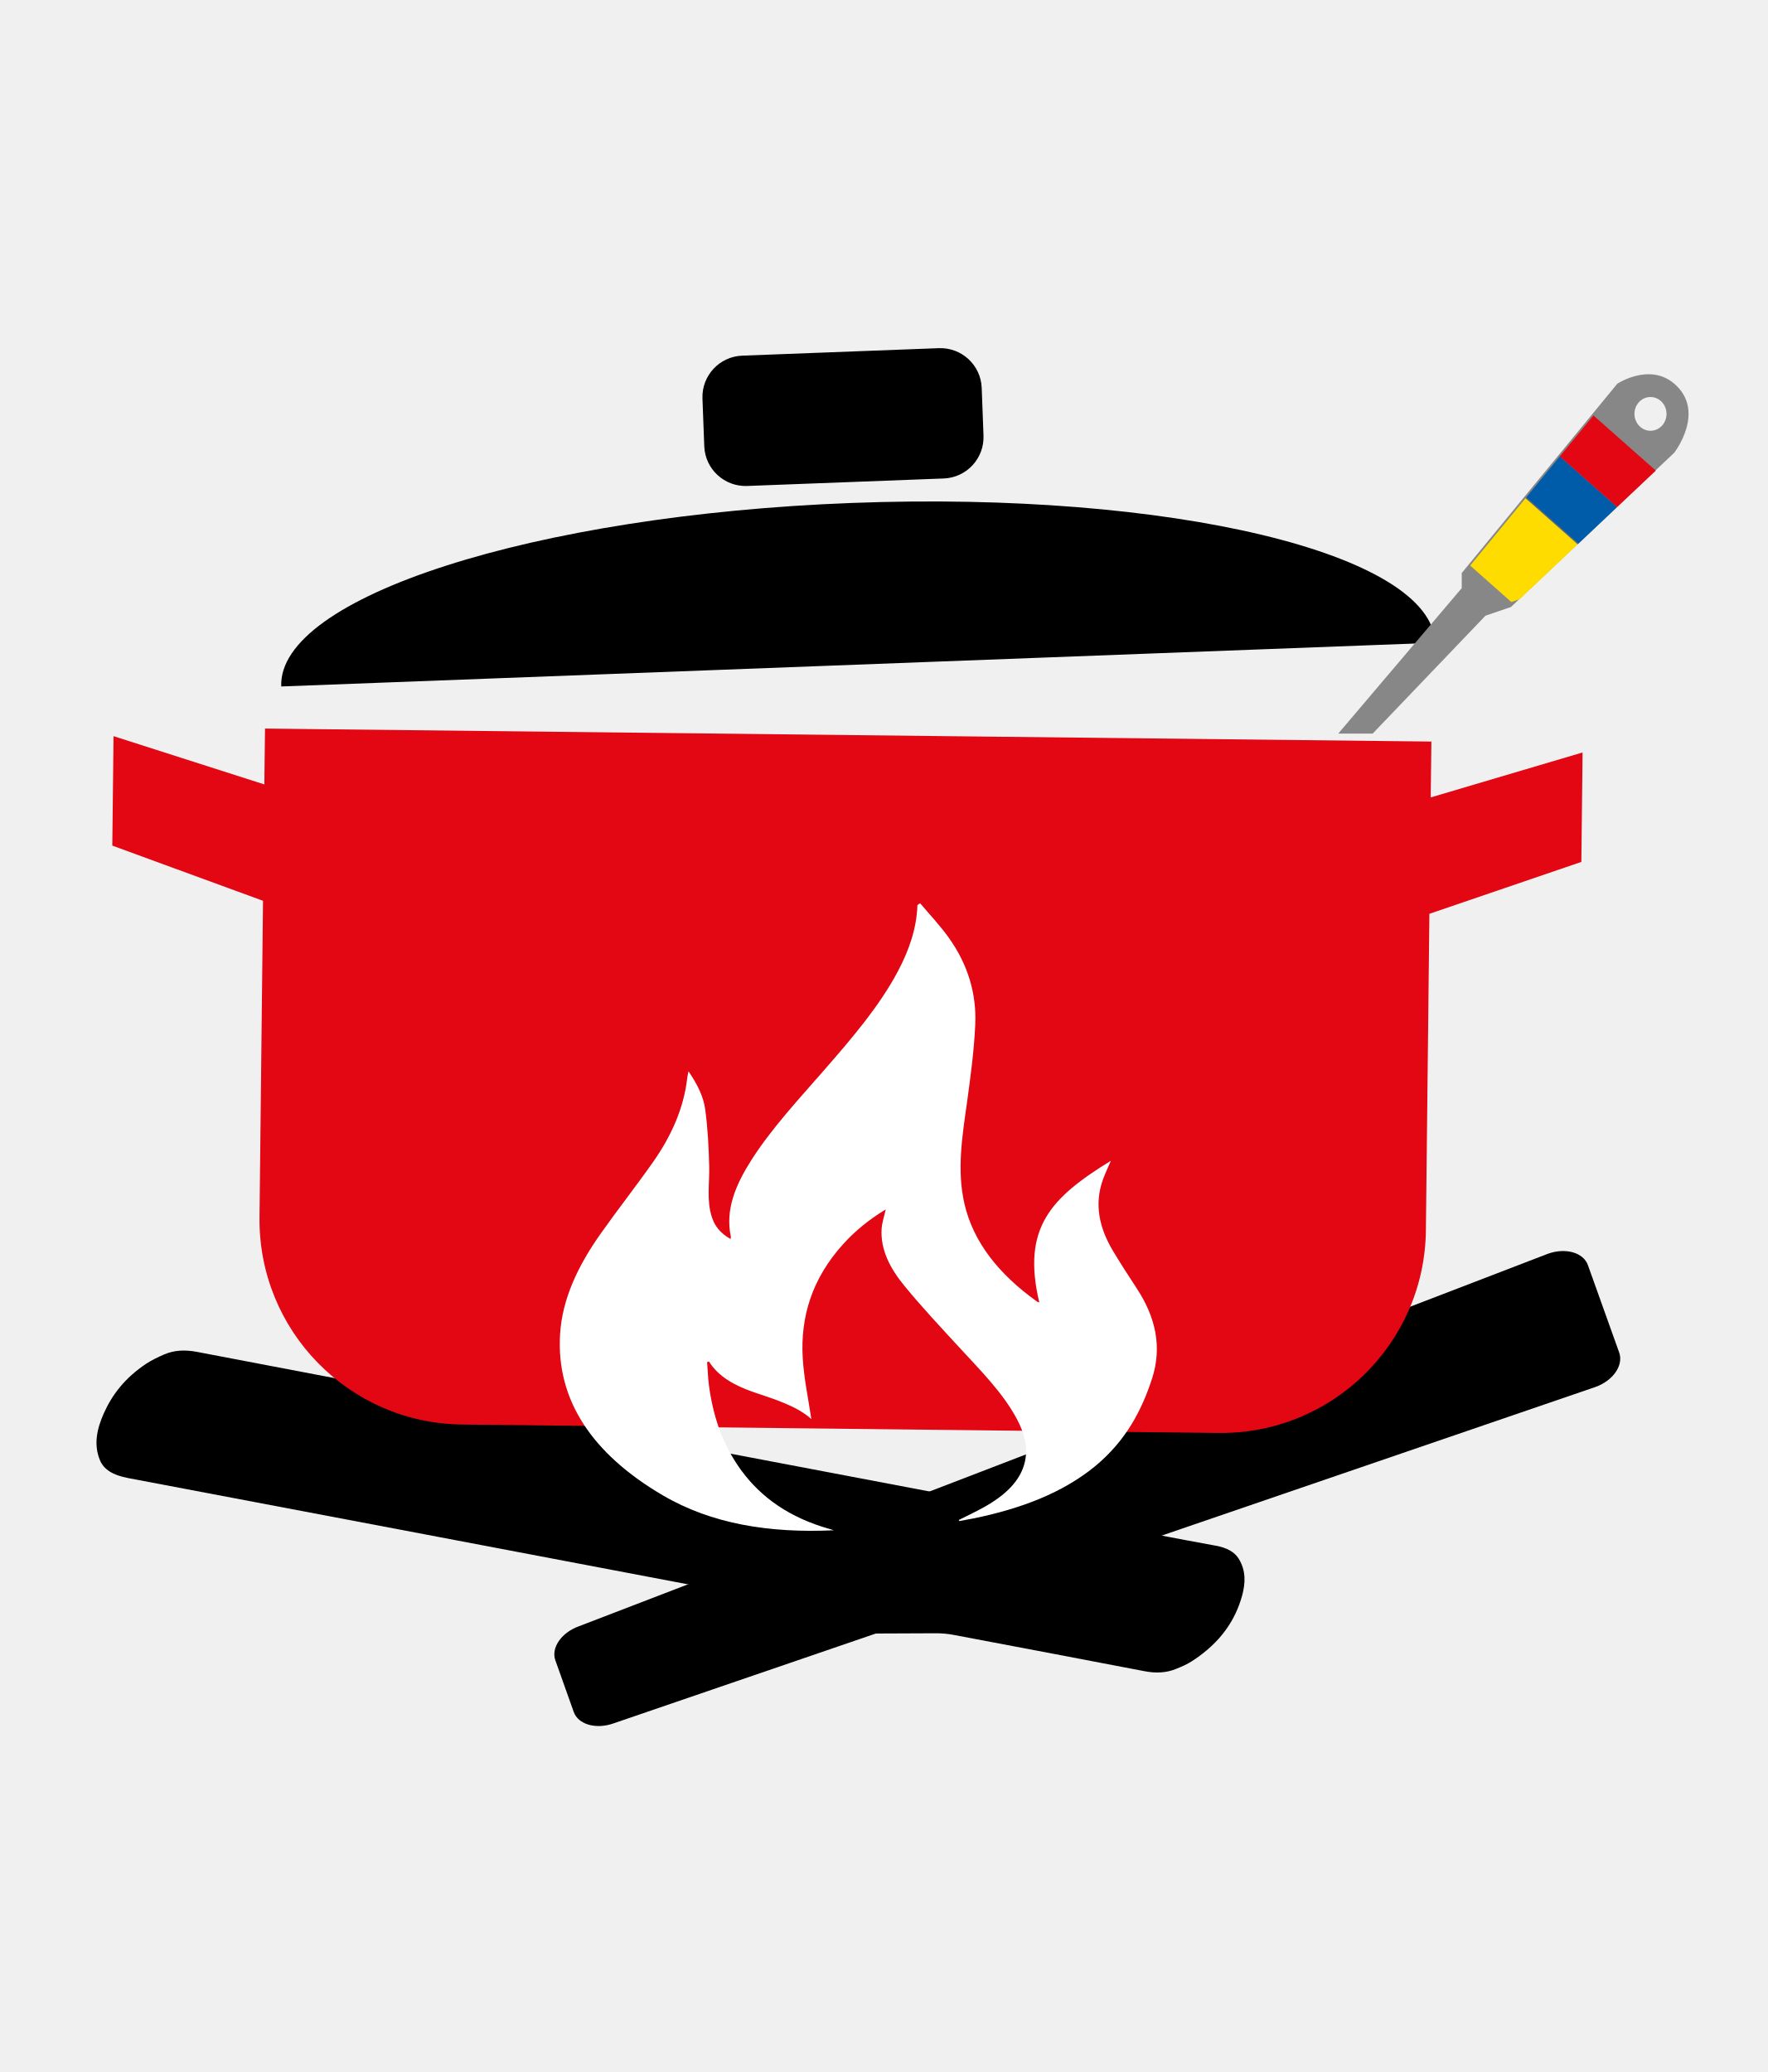
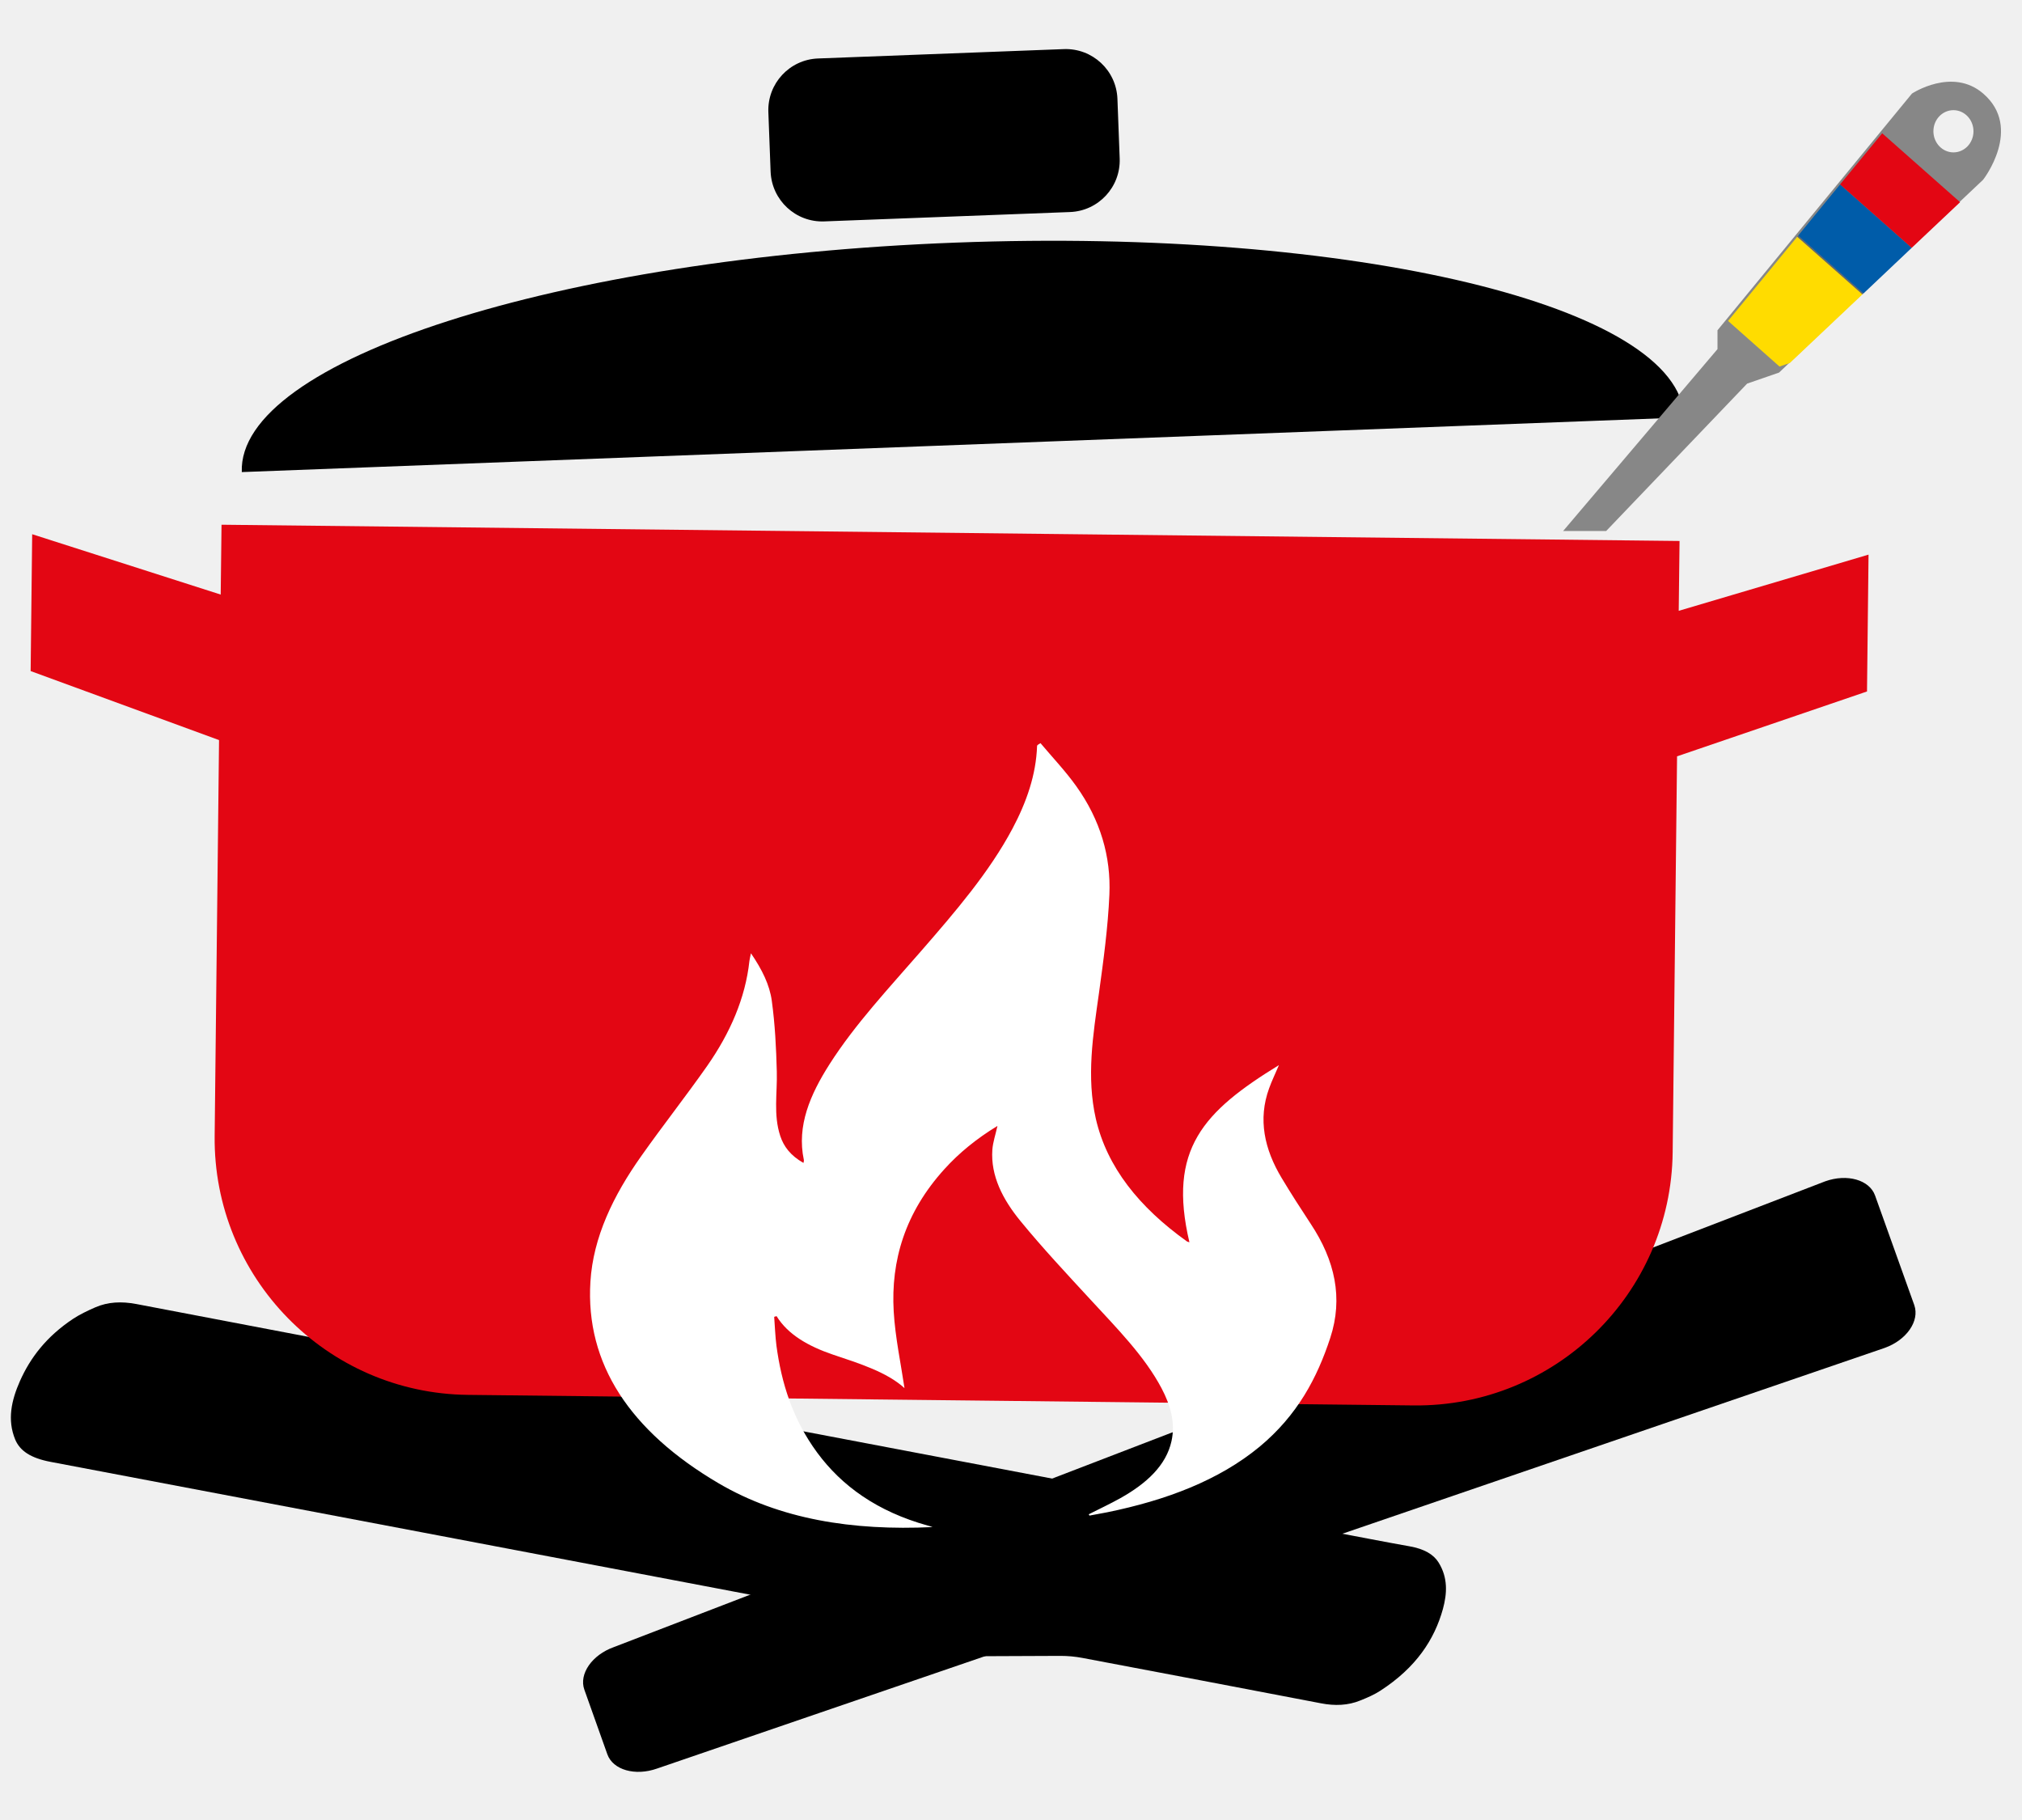
- <svg xmlns="http://www.w3.org/2000/svg" version="1.1" id="Capa_1" x="0px" y="0px" viewBox="0 0 186.35 218.47" style="enable-background:new 0 0 186.35 218.47;" xml:space="preserve">
-   <style type="text/css">
- 	.st0{fill:#E30613;}
- 	.st1{fill:none;}
- 	.st2{fill:#FFFFFF;}
+ <svg xmlns="http://www.w3.org/2000/svg" width="200" height="180">
+   <style type="text/css">.st0{fill:#FFFFFF;}
+ 	.st1{fill:#E30613;}
+ 	.st2{fill:none;}
	.st3{fill:#878787;}
	.st4{fill:#666666;}
	.st5{fill:#FFDC00;}
	.st6{fill:#005CA9;}
- </style>
-   <path d="M168.21,146.24L64.69,181.71c-1.85,0.66-3.73,0.12-4.2-1.2l-1.94-5.45c-0.47-1.32,0.64-2.93,2.49-3.59l102.17-39.28  c1.85-0.66,3.73-0.12,4.2,1.2l3.31,9.25C171.17,143.97,170.06,145.58,168.21,146.24z" />
-   <path d="M48.19,147.77c-1.29-0.79-2.46-1.51-3.7-2.26c0.54-0.47,1.12-0.97,1.77-1.53c1.23,0.51,2.41,0.99,3.6,1.49  c3.7,1.54,7.39,3.09,11.09,4.63c0.35,0.14,0.75,0.27,1.15,0.34c19.88,3.78,39.76,7.56,59.64,11.33c2.13,0.4,4.25,0.82,6.4,1.2  c1.24,0.22,2.02,0.68,2.45,1.37c0.79,1.28,0.72,2.6,0.36,3.92c-0.71,2.56-2.25,4.93-5.28,6.89c-0.49,0.32-1.1,0.59-1.71,0.83  c-1.01,0.41-2.11,0.46-3.29,0.23c-6.71-1.29-13.42-2.56-20.14-3.83c-0.58-0.11-1.21-0.17-1.82-0.17c-6.55,0.02-13.1,0.06-19.65,0.09  c-0.34,0-0.68,0-1.04,0c0-0.61-0.03-1.2,0.03-1.79c0.01-0.1,0.4-0.25,0.65-0.27c1.93-0.2,3.87-0.37,5.81-0.55  c0.3-0.03,0.6-0.07,1.18-0.14c-2.42-0.46-4.58-0.87-6.74-1.28c-21.8-4.14-43.6-8.29-65.42-12.42c-1.69-0.32-2.59-0.93-2.99-1.88  c-0.69-1.67-0.32-3.31,0.4-4.94c0.86-1.93,2.2-3.73,4.49-5.25c0.55-0.36,1.21-0.68,1.88-0.97c1.05-0.45,2.18-0.51,3.45-0.27  c8.9,1.71,17.81,3.39,26.71,5.08C47.64,147.68,47.85,147.71,48.19,147.77z" />
-   <path class="st0" d="M150.84,84.08l0.07-5.89L27.94,76.82l-0.07,5.89l-15.9-5.09l-0.13,11.54l15.89,5.82l-0.37,33.38  c-0.13,11.93,9.43,21.71,21.36,21.84l79.77,0.89c11.93,0.13,21.71-9.43,21.84-21.36l0.37-33.38l16.02-5.47l0.13-11.54L150.84,84.08z  " />
+ 	.st7{fill:#525251;}</style>
  <g>
-     <g>
-       <path d="M78.77,51.24l20.73-0.79c2.4-0.09,4.28-2.11,4.19-4.52l-0.19-5.03c-0.09-2.4-2.11-4.28-4.52-4.19L78.25,37.5    c-2.4,0.09-4.28,2.11-4.19,4.52l0.19,5.03C74.34,49.46,76.37,51.33,78.77,51.24z" />
-       <path d="M89.83,53.03c-33.6,1.27-60.54,9.94-60.18,19.35l121.66-4.61C150.95,58.36,123.43,51.76,89.83,53.03z" />
+     <rect fill="none" id="canvas_background" height="182" width="202" y="-1" x="-1" />
+   </g>
+   <g>
+     <g stroke="null" id="svg_151">
+       <path stroke="null" id="svg_1" d="m186.417,133.31l-121.417,41.598c-2.17,0.774 -4.374,0.141 -4.926,-1.407l-2.275,-6.392c-0.551,-1.548 0.751,-3.436 2.92,-4.21l119.822,-46.067c2.17,-0.774 4.374,-0.141 4.926,1.407l3.882,10.848c0.539,1.56 -0.762,3.448 -2.932,4.222z" />
+       <path stroke="null" id="svg_2" d="m45.661,135.105c-1.513,-0.926 -2.885,-1.771 -4.339,-2.65c0.633,-0.551 1.314,-1.138 2.076,-1.794c1.443,0.598 2.826,1.161 4.222,1.747c4.339,1.806 8.667,3.624 13.006,5.43c0.41,0.164 0.88,0.317 1.349,0.399c23.315,4.433 46.63,8.866 69.944,13.288c2.498,0.469 4.984,0.962 7.506,1.407c1.454,0.258 2.369,0.797 2.873,1.607c0.926,1.501 0.844,3.049 0.422,4.597c-0.833,3.002 -2.639,5.782 -6.192,8.08c-0.575,0.375 -1.29,0.692 -2.005,0.973c-1.185,0.481 -2.475,0.539 -3.858,0.27c-7.869,-1.513 -15.739,-3.002 -23.62,-4.492c-0.68,-0.129 -1.419,-0.199 -2.134,-0.199c-7.682,0.023 -15.363,0.07 -23.045,0.106c-0.399,0 -0.797,0 -1.22,0c0,-0.715 -0.035,-1.407 0.035,-2.099c0.012,-0.117 0.469,-0.293 0.762,-0.317c2.263,-0.235 4.539,-0.434 6.814,-0.645c0.352,-0.035 0.704,-0.082 1.384,-0.164c-2.838,-0.539 -5.371,-1.02 -7.905,-1.501c-25.566,-4.855 -51.133,-9.722 -76.723,-14.566c-1.982,-0.375 -3.037,-1.091 -3.507,-2.205c-0.809,-1.959 -0.375,-3.882 0.469,-5.794c1.009,-2.263 2.58,-4.374 5.266,-6.157c0.645,-0.422 1.419,-0.797 2.205,-1.138c1.231,-0.528 2.557,-0.598 4.046,-0.317c10.438,2.005 20.887,3.976 31.325,5.958c0.199,0.07 0.446,0.106 0.844,0.176z" />
+       <path stroke="null" id="svg_17" d="m166.046,60.411l0.082,-6.908l-144.216,-1.607l-0.082,6.908l-18.647,-5.969l-0.152,13.534l18.635,6.826l-0.434,39.147c-0.152,13.991 11.059,25.461 25.05,25.613l93.552,1.044c13.991,0.152 25.461,-11.059 25.613,-25.05l0.434,-39.147l18.788,-6.415l0.152,-13.534l-18.776,5.559z" class="st1" />
+       <g stroke="null" id="svg_18">
+         <g stroke="null" id="svg_19">
+           <path stroke="null" id="svg_20" d="m81.524,21.897l24.312,-0.926c2.815,-0.106 5.019,-2.475 4.914,-5.301l-0.223,-5.899c-0.106,-2.815 -2.475,-5.019 -5.301,-4.914l-24.312,0.926c-2.815,0.106 -5.019,2.475 -4.914,5.301l0.223,5.899c0.117,2.826 2.486,5.019 5.301,4.914z" />
+           <path stroke="null" id="svg_21" d="m94.495,23.996c-39.405,1.489 -71,11.657 -70.578,22.693l142.68,-5.406c-0.422,-11.036 -32.697,-18.776 -72.102,-17.287z" />
+         </g>
+       </g>
+       <path stroke="null" id="svg_22" d="m107.689,149.764c1.044,-0.528 2.123,-1.032 3.131,-1.595c2.592,-1.454 4.527,-3.237 5.055,-5.641c0.399,-1.806 -0.094,-3.542 -0.985,-5.231c-1.689,-3.19 -4.433,-5.946 -7.025,-8.761c-2.369,-2.568 -4.761,-5.125 -6.931,-7.775c-1.759,-2.146 -2.955,-4.48 -2.779,-7.048c0.059,-0.774 0.328,-1.536 0.504,-2.357c-2.064,1.255 -3.8,2.674 -5.242,4.269c-3.894,4.292 -5.313,9.054 -5.019,14.085c0.152,2.568 0.704,5.125 1.067,7.576c-1.736,-1.583 -4.433,-2.428 -7.095,-3.319c-2.404,-0.821 -4.433,-1.97 -5.559,-3.8c-0.082,0.023 -0.152,0.047 -0.235,0.07c0.07,0.95 0.106,1.912 0.223,2.85c0.493,3.683 1.595,7.259 4.023,10.567c2.451,3.331 5.969,5.84 10.93,7.224c0.106,0.023 0.211,0.059 0.493,0.152c-7.951,0.375 -15.117,-0.774 -21.18,-4.339c-8.737,-5.137 -13.17,-11.798 -12.666,-19.925c0.27,-4.398 2.263,-8.526 5.031,-12.431c2.111,-2.991 4.41,-5.911 6.509,-8.901c2.287,-3.272 3.788,-6.72 4.187,-10.391c0.023,-0.199 0.082,-0.41 0.152,-0.762c1.091,1.595 1.853,3.12 2.064,4.715c0.317,2.322 0.434,4.656 0.493,6.99c0.059,2.123 -0.352,4.257 0.34,6.356c0.34,1.032 0.997,1.935 2.299,2.674c0.023,-0.152 0.059,-0.235 0.035,-0.305c-0.715,-3.366 0.633,-6.462 2.545,-9.464c2.521,-3.952 5.887,-7.541 9.077,-11.212c3.378,-3.882 6.732,-7.787 9.019,-12.091c1.396,-2.627 2.334,-5.336 2.428,-8.163c0,-0.059 0.047,-0.117 0.34,-0.281c1.185,1.407 2.486,2.779 3.53,4.245c2.404,3.354 3.448,6.99 3.284,10.731c-0.141,3.249 -0.586,6.509 -1.032,9.746c-0.586,4.152 -1.255,8.28 -0.305,12.443c1.102,4.761 4.269,8.725 8.995,12.103c0.059,0.047 0.164,0.059 0.258,0.094c-2.17,-9.195 1.384,-12.936 8.854,-17.521c-0.352,0.833 -0.704,1.548 -0.973,2.299c-1.114,3.061 -0.469,6.016 1.243,8.866c0.915,1.525 1.888,3.037 2.885,4.55c2.381,3.6 3.213,7.318 1.923,11.259c-1.29,3.941 -3.237,7.646 -6.99,10.766c-4.034,3.331 -9.23,5.289 -15.07,6.485c-0.586,0.117 -1.173,0.223 -1.759,0.328c-0.035,-0.059 -0.047,-0.094 -0.07,-0.129z" class="st0" />
+       <path stroke="null" id="svg_23" d="m196.163,9.254c-3.061,-2.639 -7.048,0 -7.048,0l-19.234,23.409l0,1.865l-15.27,17.99l4.257,0l13.944,-14.578l3.155,-1.091l20.183,-19.069c0.012,0 3.976,-5.113 0.012,-8.526zm-2.944,5.817c-1.091,0 -1.982,-0.938 -1.982,-2.088c0,-1.161 0.891,-2.088 1.982,-2.088s1.982,0.938 1.982,2.088c0,1.149 -0.88,2.088 -1.982,2.088z" class="st3" />
+       <g stroke="null" id="svg_146">
+         <polygon stroke="null" id="svg_147" points="177.762,23.421 184.212,29.121 184.318,29.027 177.856,23.304 " class="st4" />
+         <polygon stroke="null" id="svg_148" points="170.948,31.713 170.948,31.76 176.015,36.252 177.035,35.9 184.212,29.121 177.762,23.421 " class="st5" />
+         <polygon stroke="null" id="svg_149" points="182.007,18.238 177.856,23.304 184.318,29.027 189.091,24.512 " class="st6" />
+         <polygon stroke="null" id="svg_150" points="189.091,24.512 193.876,19.997 186.171,13.183 182.007,18.238 " class="st1" />
+       </g>
    </g>
  </g>
-   <g>
-     <path class="st1" d="M19.52,67.83" />
-   </g>
-   <path class="st2" d="M101.08,160.27c0.89-0.45,1.81-0.88,2.67-1.36c2.21-1.24,3.86-2.76,4.31-4.81c0.34-1.54-0.08-3.02-0.84-4.46  c-1.44-2.72-3.78-5.07-5.99-7.47c-2.02-2.19-4.06-4.37-5.91-6.63c-1.5-1.83-2.52-3.82-2.37-6.01c0.05-0.66,0.28-1.31,0.43-2.01  c-1.76,1.07-3.24,2.28-4.47,3.64c-3.32,3.66-4.53,7.72-4.28,12.01c0.13,2.19,0.6,4.37,0.91,6.46c-1.48-1.35-3.78-2.07-6.05-2.83  c-2.05-0.7-3.78-1.68-4.74-3.24c-0.07,0.02-0.13,0.04-0.2,0.06c0.06,0.81,0.09,1.63,0.19,2.43c0.42,3.14,1.36,6.19,3.43,9.01  c2.09,2.84,5.09,4.98,9.32,6.16c0.09,0.02,0.18,0.05,0.42,0.13c-6.78,0.32-12.89-0.66-18.06-3.7c-7.45-4.38-11.23-10.06-10.8-16.99  c0.23-3.75,1.93-7.27,4.29-10.6c1.8-2.55,3.76-5.04,5.55-7.59c1.95-2.79,3.23-5.73,3.57-8.86c0.02-0.17,0.07-0.35,0.13-0.65  c0.93,1.36,1.58,2.66,1.76,4.02c0.27,1.98,0.37,3.97,0.42,5.96c0.05,1.81-0.3,3.63,0.29,5.42c0.29,0.88,0.85,1.65,1.96,2.28  c0.02-0.13,0.05-0.2,0.03-0.26c-0.61-2.87,0.54-5.51,2.17-8.07c2.15-3.37,5.02-6.43,7.74-9.56c2.88-3.31,5.74-6.64,7.69-10.31  c1.19-2.24,1.99-4.55,2.07-6.96c0-0.05,0.04-0.1,0.29-0.24c1.01,1.2,2.12,2.37,3.01,3.62c2.05,2.86,2.94,5.96,2.8,9.15  c-0.12,2.77-0.5,5.55-0.88,8.31c-0.5,3.54-1.07,7.06-0.26,10.61c0.94,4.06,3.64,7.44,7.67,10.32c0.05,0.04,0.14,0.05,0.22,0.08  c-1.85-7.84,1.18-11.03,7.55-14.94c-0.3,0.71-0.6,1.32-0.83,1.96c-0.95,2.61-0.4,5.13,1.06,7.56c0.78,1.3,1.61,2.59,2.46,3.88  c2.03,3.07,2.74,6.24,1.64,9.6c-1.1,3.36-2.76,6.52-5.96,9.18c-3.44,2.84-7.87,4.51-12.85,5.53c-0.5,0.1-1,0.19-1.5,0.28  C101.11,160.33,101.09,160.3,101.08,160.27z" />
-   <path class="st3" d="M176.52,40.46c-2.61-2.25-6.01,0-6.01,0l-16.4,19.96v1.59l-13.02,15.34h3.63l11.89-12.43L159.3,64l17.21-16.26  C176.52,47.73,179.9,43.37,176.52,40.46z M174.01,45.42c-0.93,0-1.69-0.8-1.69-1.78c0-0.99,0.76-1.78,1.69-1.78s1.69,0.8,1.69,1.78  C175.7,44.62,174.95,45.42,174.01,45.42z" />
-   <g>
-     <polygon class="st4" points="160.83,52.54 166.33,57.4 166.42,57.32 160.91,52.44  " />
-     <polygon class="st5" points="155.02,59.61 155.02,59.65 159.34,63.48 160.21,63.18 166.33,57.4 160.83,52.54  " />
-     <polygon class="st6" points="164.45,48.12 160.91,52.44 166.42,57.32 170.49,53.47  " />
-     <polygon class="st0" points="170.49,53.47 174.57,49.62 168,43.81 164.45,48.12  " />
-   </g>
</svg>
